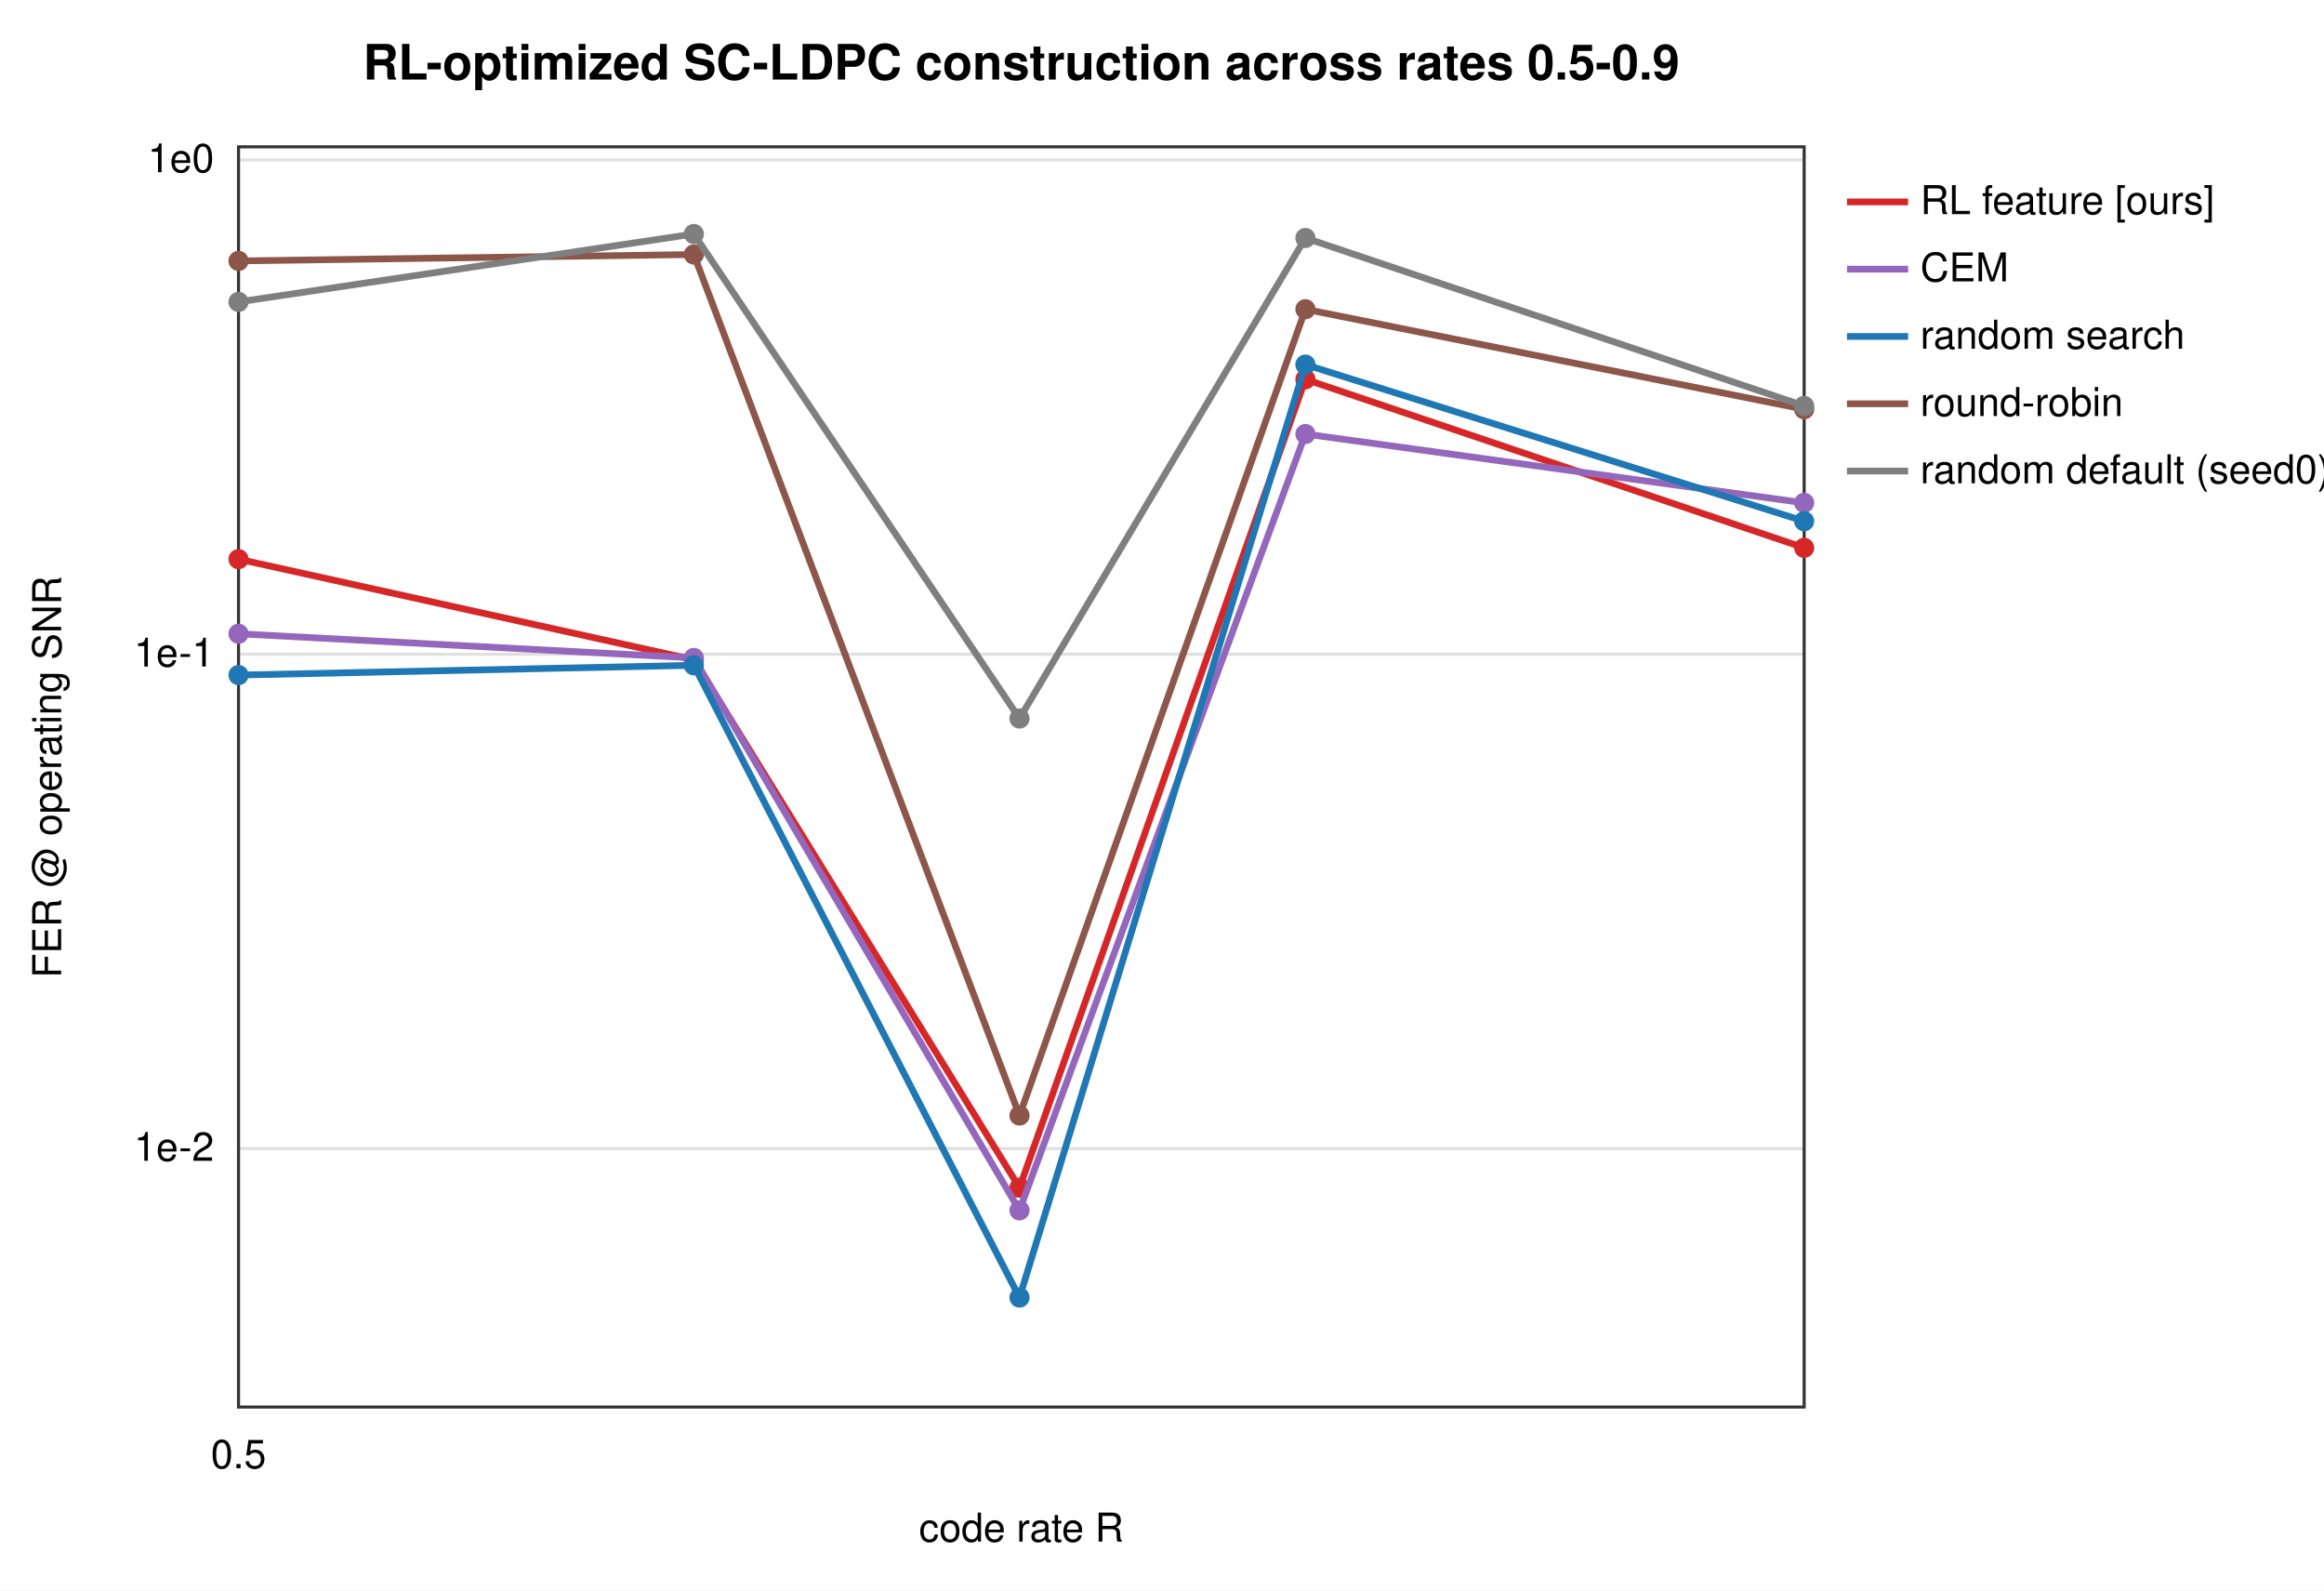
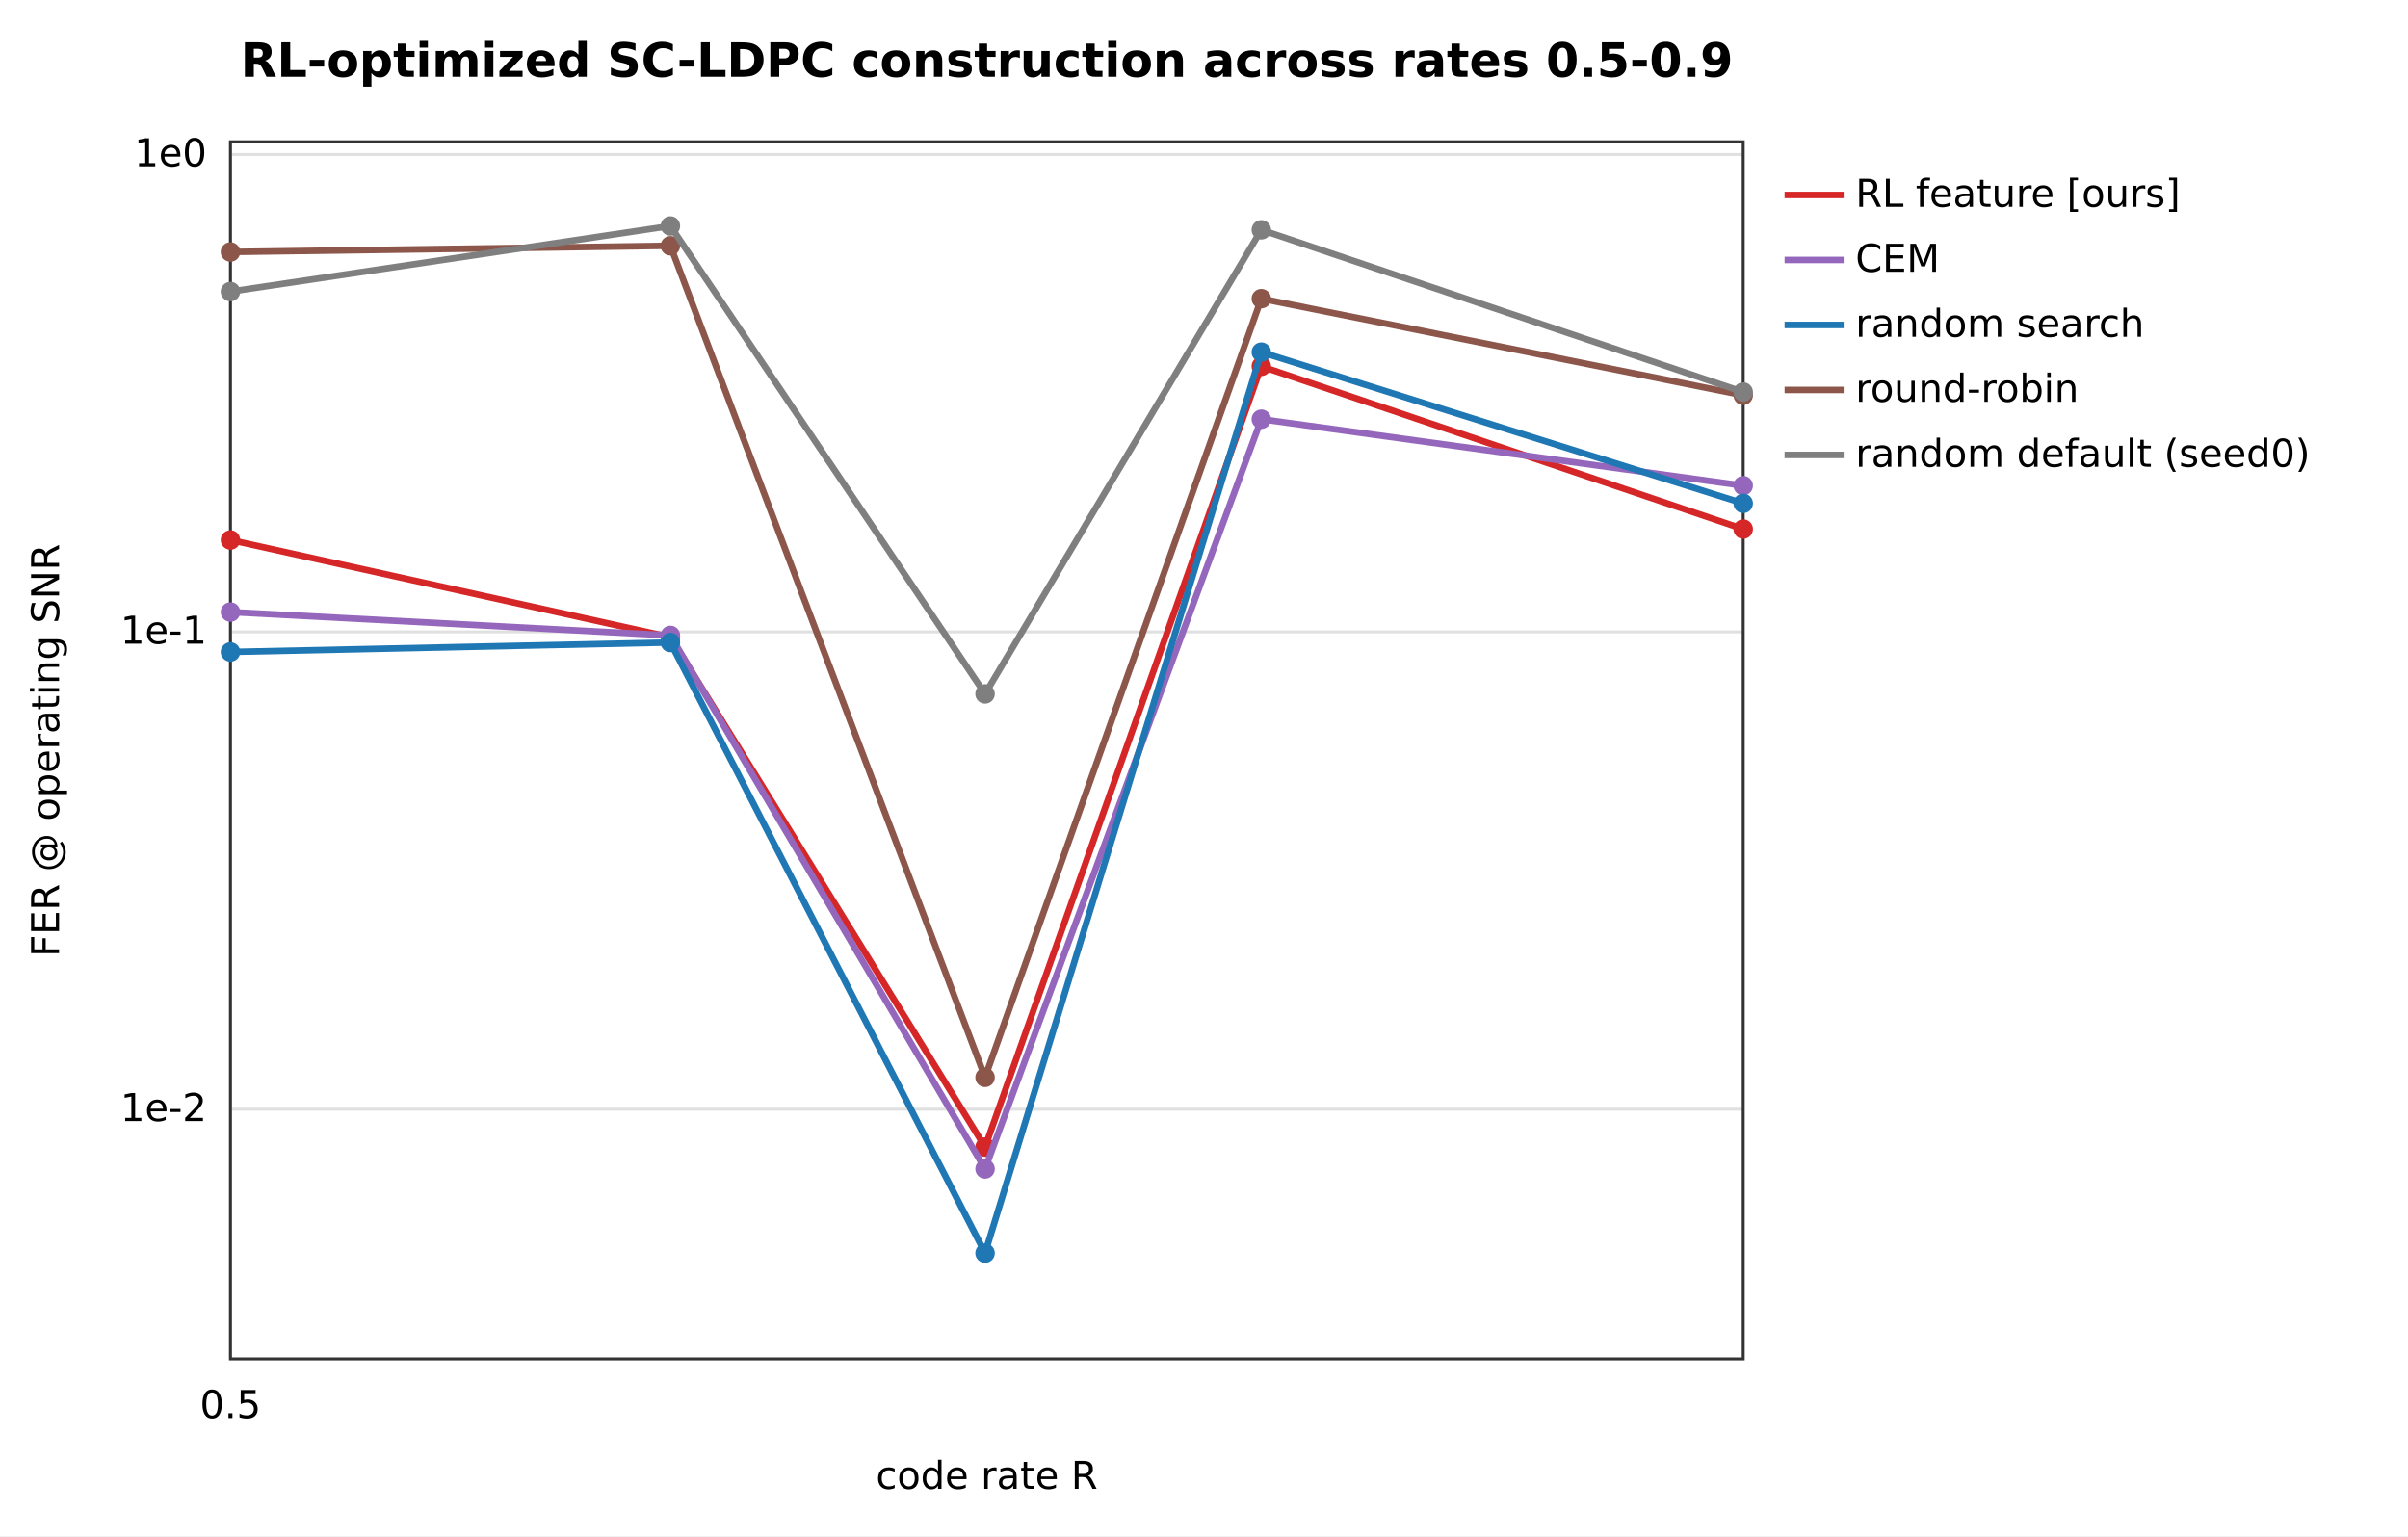
- <svg xmlns="http://www.w3.org/2000/svg" width="760" height="520" font-family="Helvetica,Arial,sans-serif" font-size="13">
-   <rect width="760" height="520" fill="white" />
+ <svg xmlns="http://www.w3.org/2000/svg" width="815" height="520" font-family="DejaVu Sans, Arial, sans-serif" font-size="13">
+   <rect width="815" height="520" fill="white" />
  <text x="334.0" y="26" text-anchor="middle" font-size="16" font-weight="bold">RL-optimized SC-LDPC construction across rates 0.5-0.9</text>
  <line x1="78" y1="375.5" x2="590" y2="375.5" stroke="#e0e0e0" />
  <text x="70" y="379.5" text-anchor="end">1e-2</text>
  <line x1="78" y1="213.9" x2="590" y2="213.9" stroke="#e0e0e0" />
  <text x="70" y="217.9" text-anchor="end">1e-1</text>
  <line x1="78" y1="52.3" x2="590" y2="52.3" stroke="#e0e0e0" />
  <text x="70" y="56.3" text-anchor="end">1e0</text>
  <line x1="78.0" y1="48" x2="78.0" y2="460" stroke="#eee" />
  <text x="78.0" y="480.0" text-anchor="middle">0.5</text>
  <rect x="78" y="48" width="512" height="412" fill="none" stroke="#333" />
  <text x="334.0" y="504" text-anchor="middle">code rate R</text>
  <text x="20" y="254.0" text-anchor="middle" transform="rotate(-90 20 254.0)">FER @ operating SNR</text>
  <path d="M78.0,182.8 L226.9,215.7 L333.4,388.3 L426.9,124.0 L590.0,179.1" fill="none" stroke="#d62728" stroke-width="2.2" />
  <circle cx="78.0" cy="182.8" r="3.3" fill="#d62728" />
  <circle cx="226.9" cy="215.7" r="3.3" fill="#d62728" />
  <circle cx="333.4" cy="388.3" r="3.3" fill="#d62728" />
  <circle cx="426.9" cy="124.0" r="3.3" fill="#d62728" />
  <circle cx="590.0" cy="179.1" r="3.3" fill="#d62728" />
  <line x1="604" y1="66" x2="624" y2="66" stroke="#d62728" stroke-width="2.2" />
  <text x="628" y="70">RL feature [ours]</text>
  <path d="M78.0,207.2 L226.9,215.1 L333.4,395.7 L426.9,141.9 L590.0,164.4" fill="none" stroke="#9467bd" stroke-width="2.2" />
  <circle cx="78.0" cy="207.2" r="3.3" fill="#9467bd" />
  <circle cx="226.9" cy="215.1" r="3.3" fill="#9467bd" />
  <circle cx="333.4" cy="395.7" r="3.3" fill="#9467bd" />
  <circle cx="426.9" cy="141.9" r="3.3" fill="#9467bd" />
  <circle cx="590.0" cy="164.4" r="3.3" fill="#9467bd" />
  <line x1="604" y1="88" x2="624" y2="88" stroke="#9467bd" stroke-width="2.2" />
  <text x="628" y="92">CEM</text>
  <path d="M78.0,220.7 L226.9,217.5 L333.4,424.2 L426.9,119.2 L590.0,170.4" fill="none" stroke="#1f77b4" stroke-width="2.2" />
  <circle cx="78.0" cy="220.7" r="3.3" fill="#1f77b4" />
  <circle cx="226.9" cy="217.5" r="3.3" fill="#1f77b4" />
  <circle cx="333.4" cy="424.2" r="3.3" fill="#1f77b4" />
  <circle cx="426.9" cy="119.2" r="3.3" fill="#1f77b4" />
  <circle cx="590.0" cy="170.4" r="3.3" fill="#1f77b4" />
  <line x1="604" y1="110" x2="624" y2="110" stroke="#1f77b4" stroke-width="2.2" />
  <text x="628" y="114">random search</text>
  <path d="M78.0,85.3 L226.9,83.2 L333.4,364.7 L426.9,101.1 L590.0,133.8" fill="none" stroke="#8c564b" stroke-width="2.2" />
  <circle cx="78.0" cy="85.3" r="3.3" fill="#8c564b" />
  <circle cx="226.9" cy="83.2" r="3.3" fill="#8c564b" />
  <circle cx="333.4" cy="364.7" r="3.3" fill="#8c564b" />
  <circle cx="426.9" cy="101.1" r="3.3" fill="#8c564b" />
  <circle cx="590.0" cy="133.8" r="3.3" fill="#8c564b" />
  <line x1="604" y1="132" x2="624" y2="132" stroke="#8c564b" stroke-width="2.2" />
  <text x="628" y="136">round-robin</text>
  <path d="M78.0,98.7 L226.9,76.5 L333.4,234.9 L426.9,77.8 L590.0,132.7" fill="none" stroke="#7f7f7f" stroke-width="2.2" />
  <circle cx="78.0" cy="98.7" r="3.3" fill="#7f7f7f" />
  <circle cx="226.9" cy="76.5" r="3.3" fill="#7f7f7f" />
  <circle cx="333.4" cy="234.9" r="3.3" fill="#7f7f7f" />
  <circle cx="426.9" cy="77.8" r="3.3" fill="#7f7f7f" />
  <circle cx="590.0" cy="132.7" r="3.3" fill="#7f7f7f" />
  <line x1="604" y1="154" x2="624" y2="154" stroke="#7f7f7f" stroke-width="2.2" />
  <text x="628" y="158">random default (seed0)</text>
</svg>
